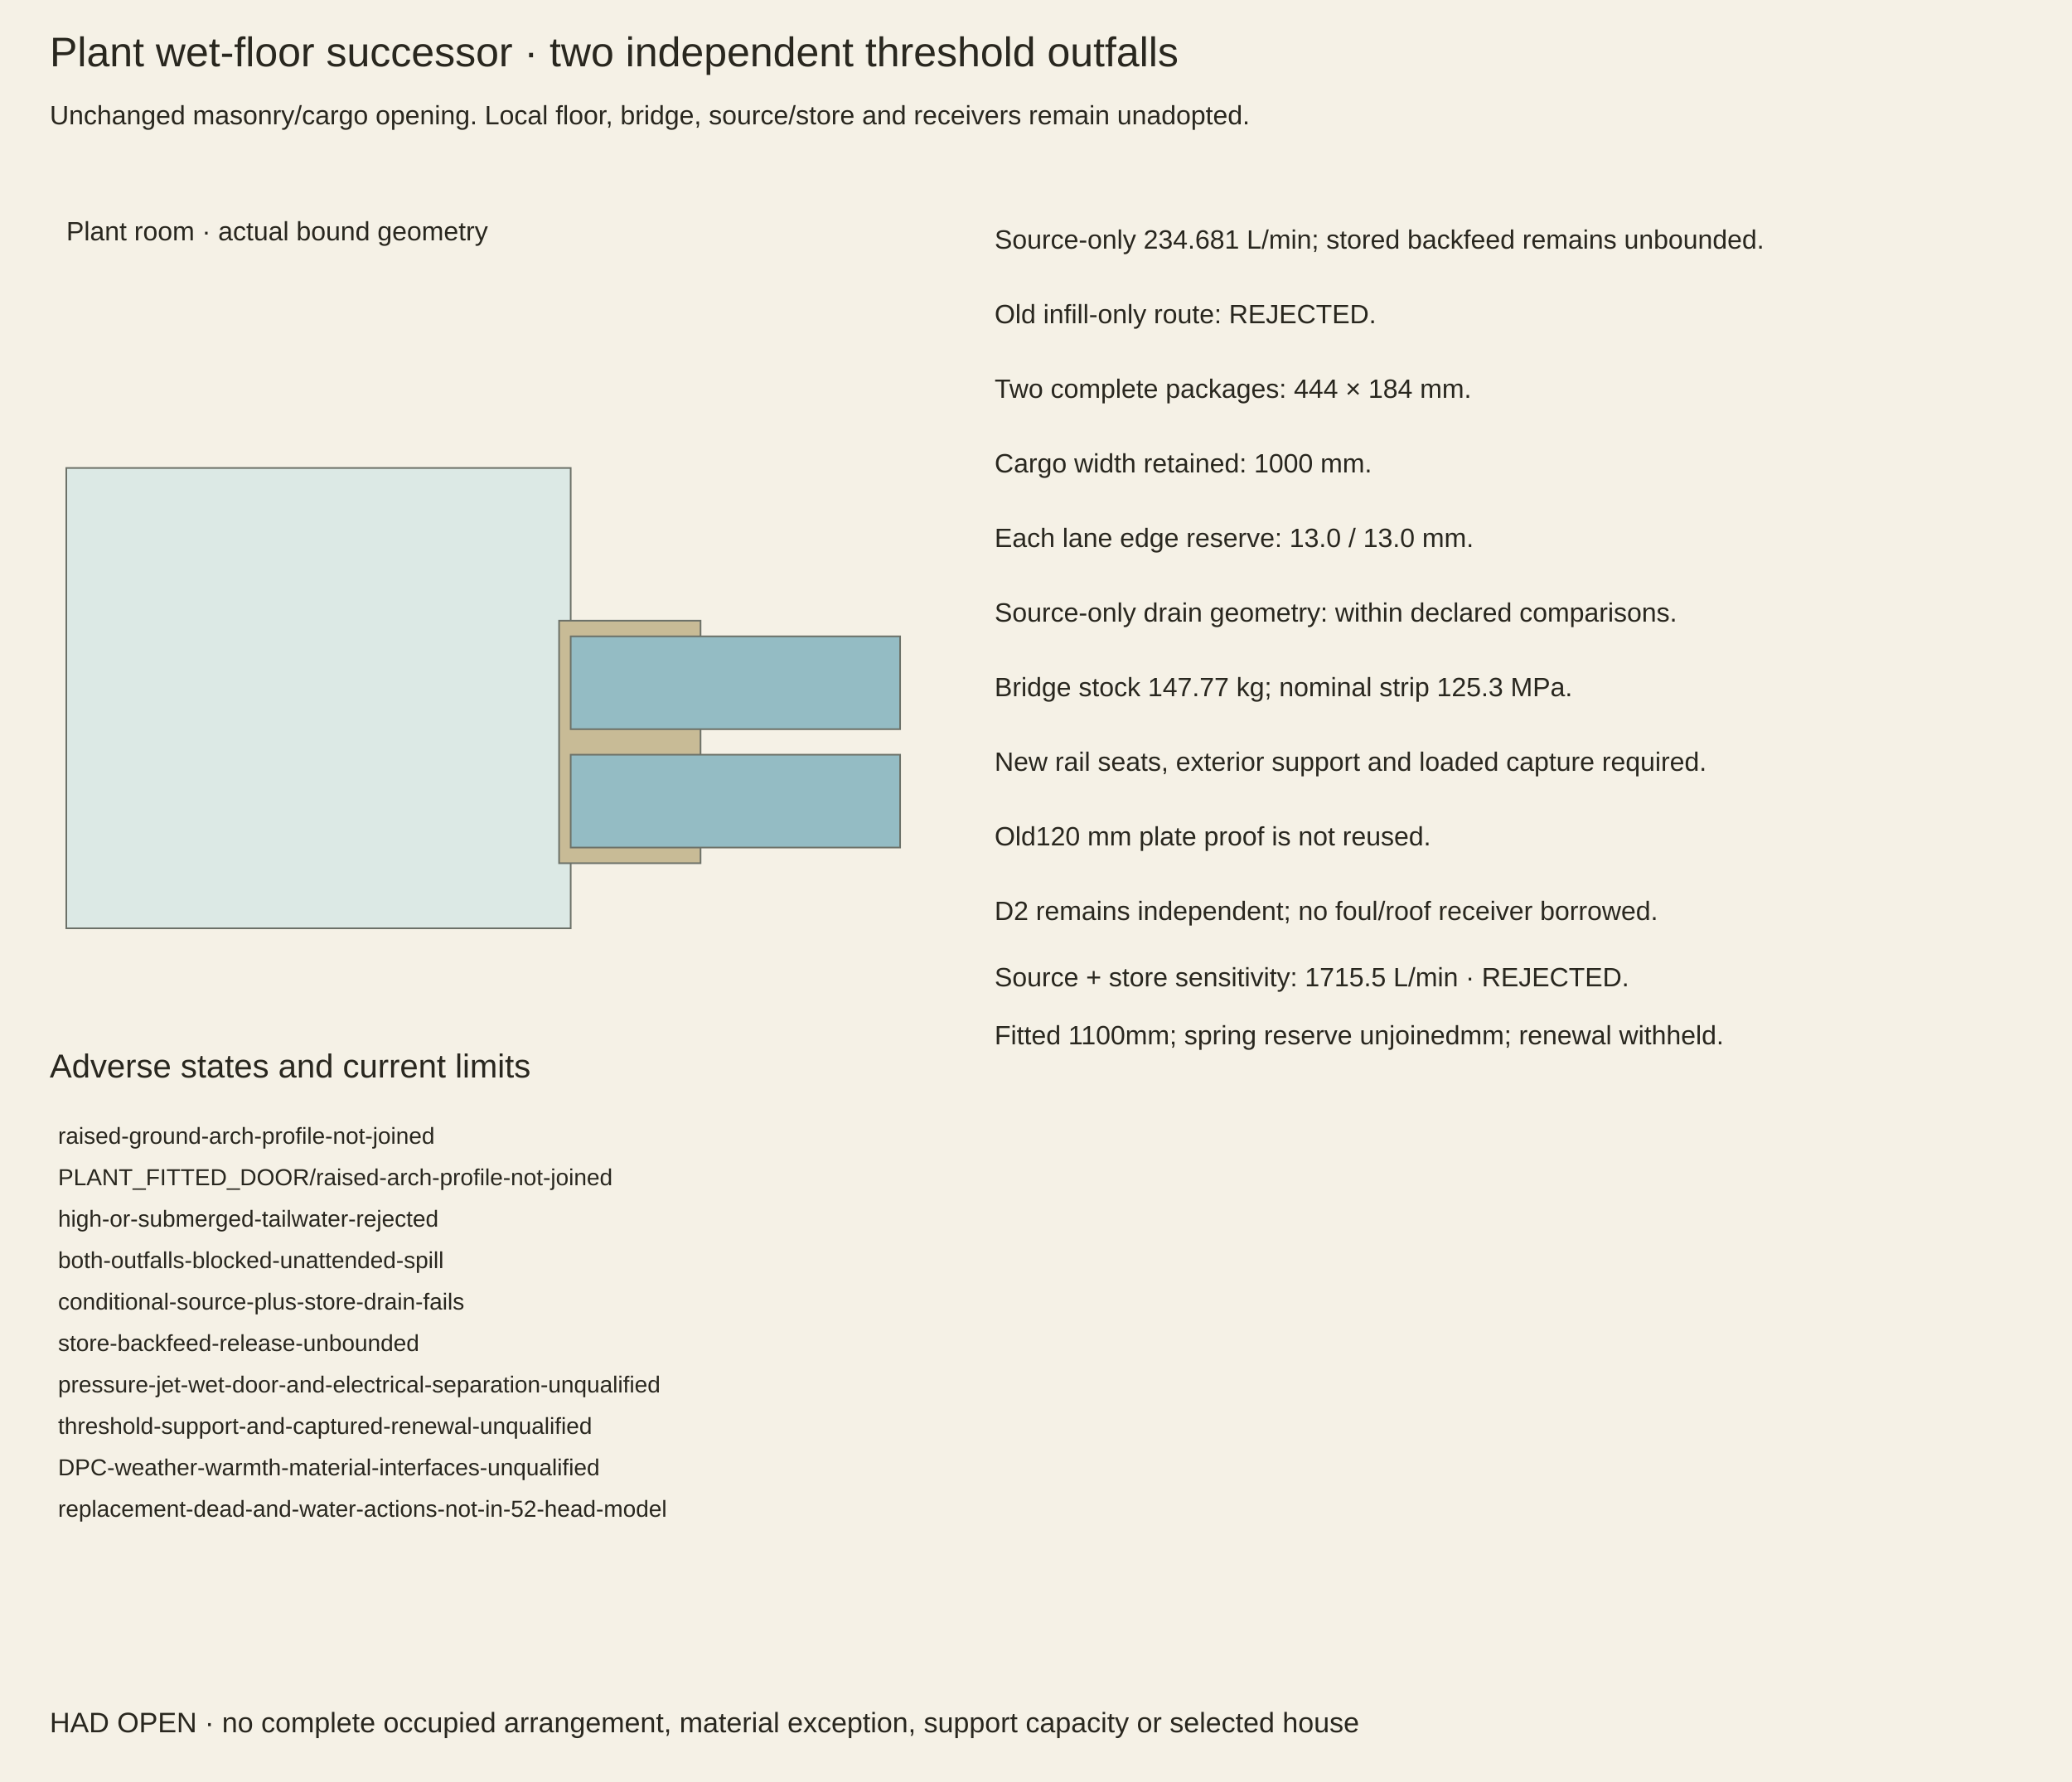
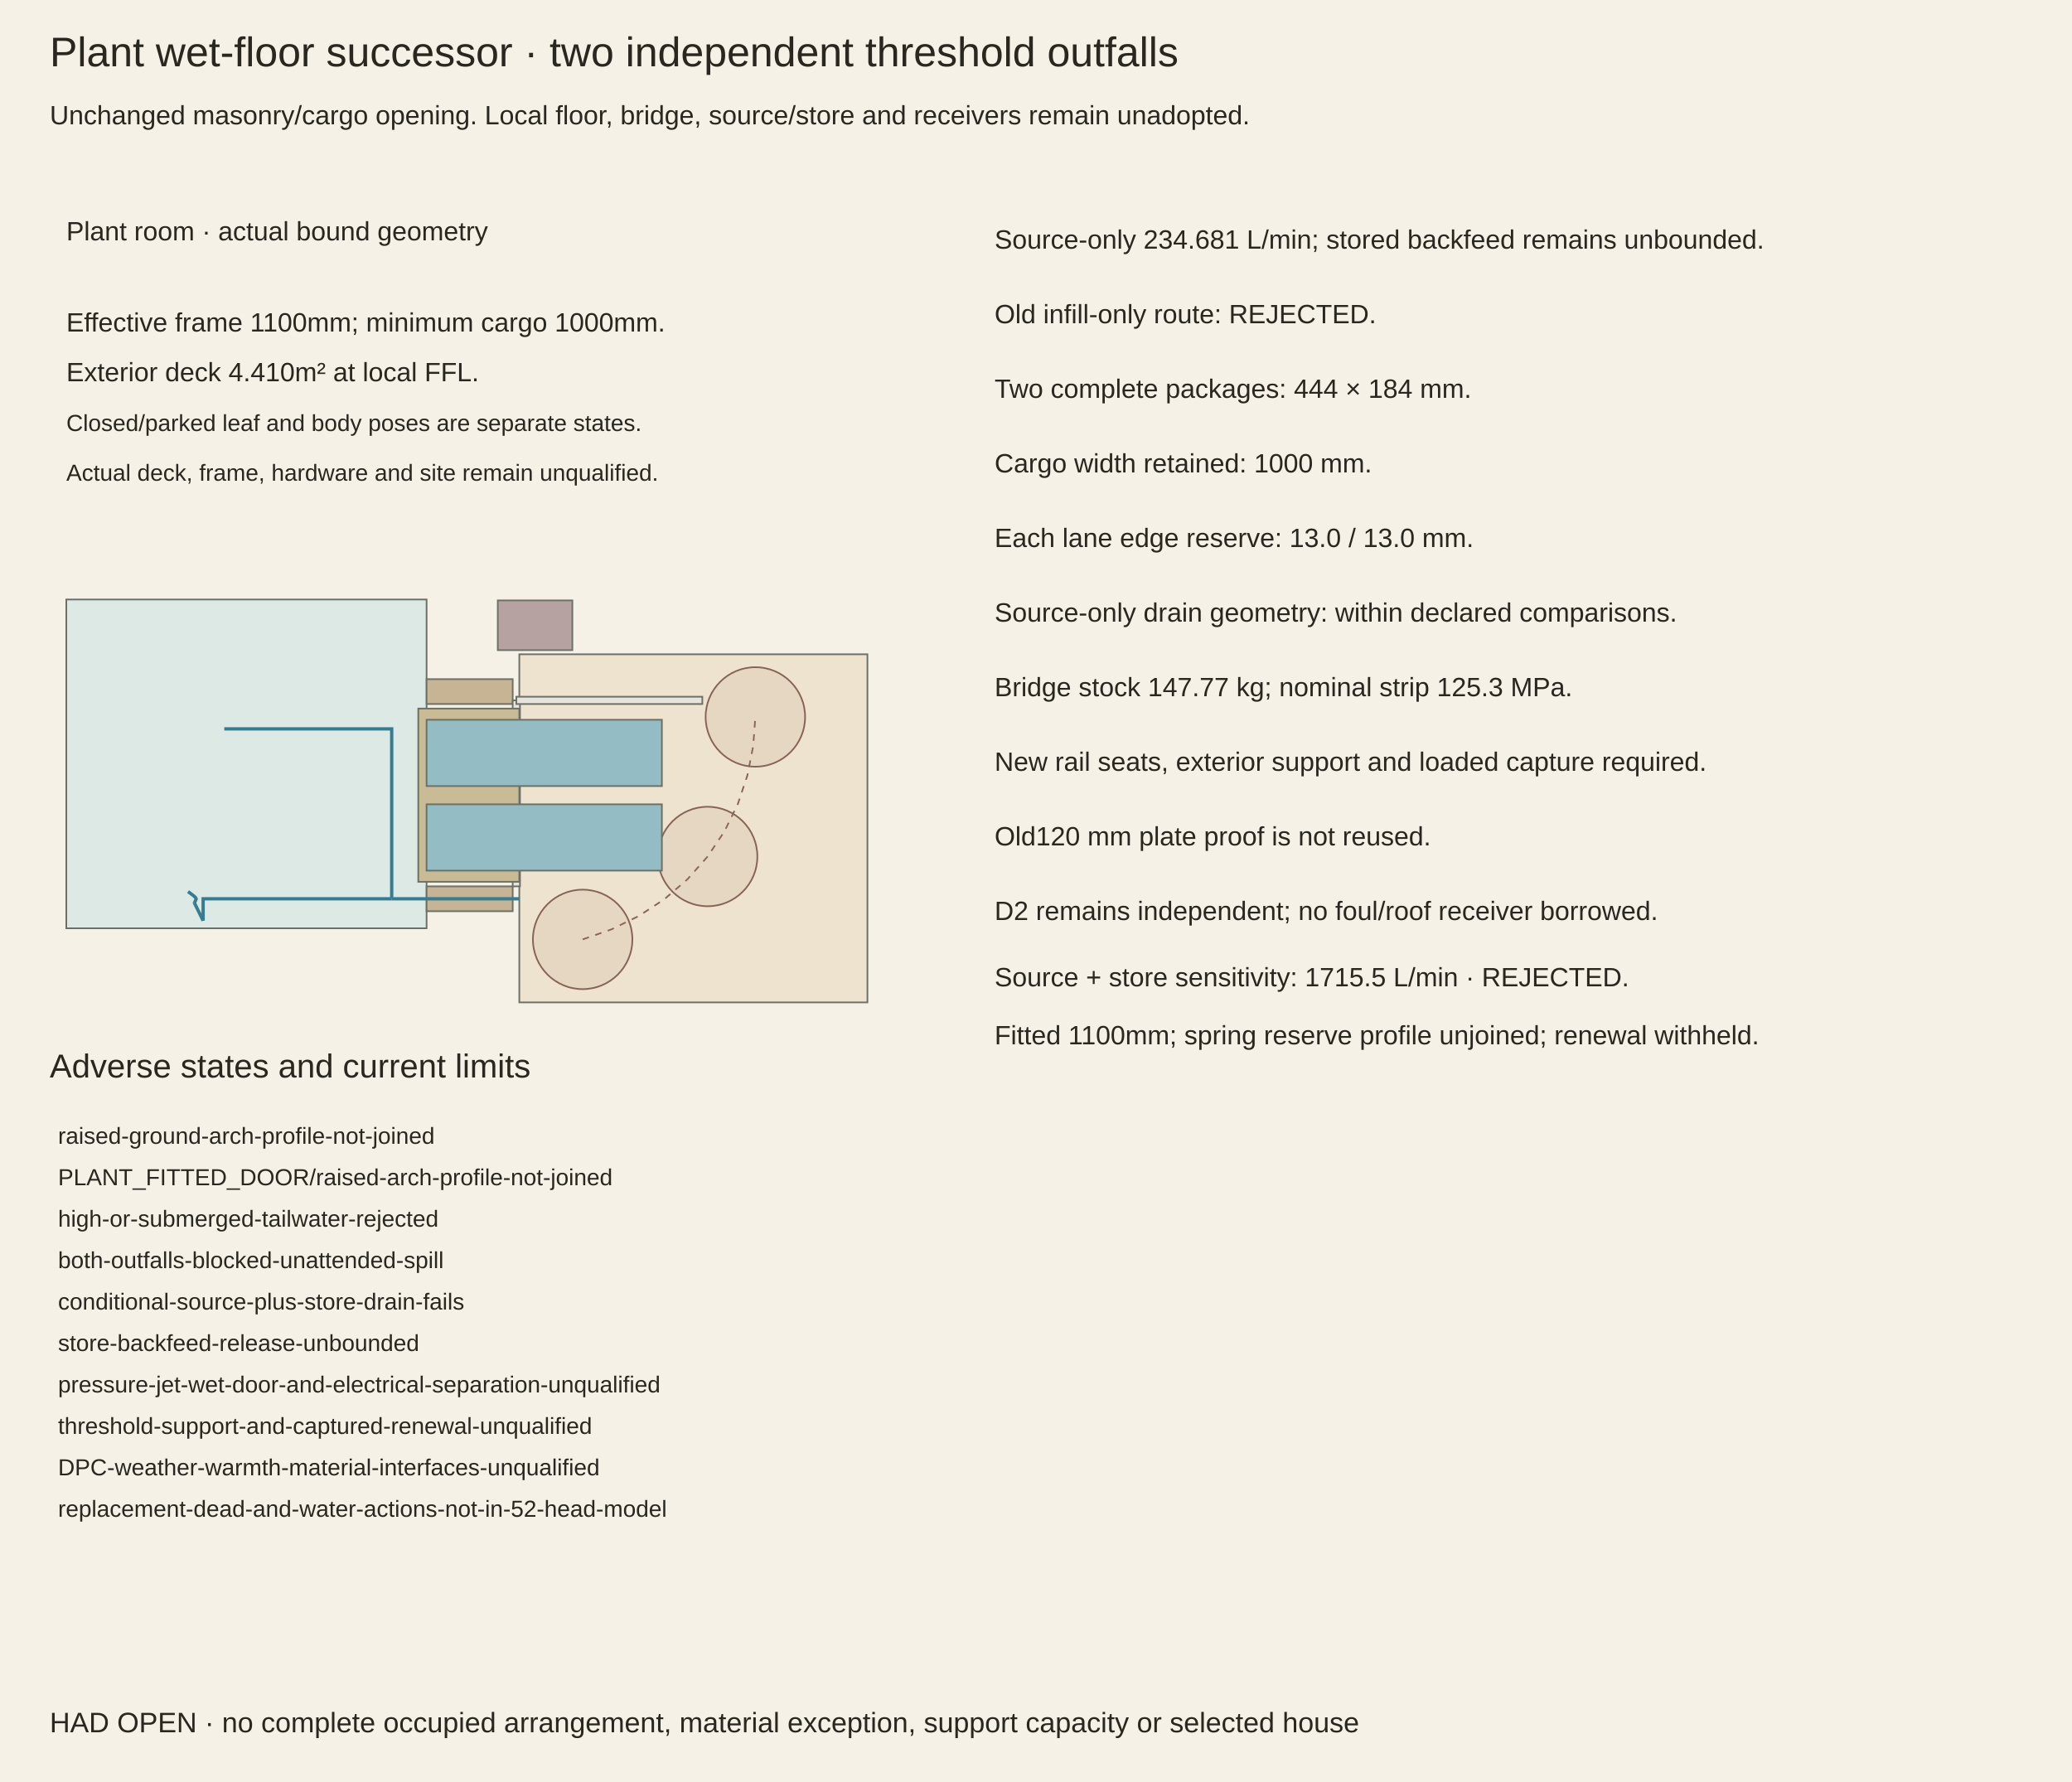
<svg xmlns="http://www.w3.org/2000/svg" width="1250" height="1075" viewBox="0 0 1250 1075">
  <rect width="1250" height="1075" fill="#f5f1e6" />
  <g font-family="Arial,sans-serif" fill="#29271f">
    <text x="30" y="40" font-size="25">Plant wet-floor successor · two independent threshold outfalls</text>
    <text x="30" y="75" font-size="16">Unchanged masonry/cargo opening. Local floor, bridge, source/store and receivers remain unadopted.</text>
-     <rect x="40" y="282.31" width="304.29" height="277.69" fill="#dce9e5" stroke="#6c7168" />
+     <rect x="40" y="361.65" width="217.35" height="198.35" fill="#dce9e5" stroke="#6c7168" />
    <text x="40" y="145" font-size="16">Plant room · actual bound geometry</text>
-     <rect x="337.29" y="374.43" width="85.33" height="146.3" fill="#c8bb96" stroke="#6c7168" />
-     <rect x="344.29" y="455.28" width="198.73" height="56" fill="#94bcc4" stroke="#6c7168" />
-     <rect x="344.29" y="383.88" width="198.73" height="56" fill="#94bcc4" stroke="#6c7168" />
+     <rect x="313.3" y="394.7" width="210" height="210" fill="#eee3ce" stroke="#6c7168" />
+     <rect x="257.35" y="534.7" width="51.95" height="15" fill="#c6b494" stroke="#6c7168" />
+     <rect x="257.35" y="409.7" width="51.95" height="15" fill="#c6b494" stroke="#6c7168" />
+     <rect x="300.3" y="362.2" width="45" height="30" fill="#b6a3a1" stroke="#6c7168" />
+     <rect x="309.3" y="422.5" width="4.4" height="112.2" fill="#e6e4dd" stroke="#6c7168" />
+     <rect x="311.5" y="420.3" width="112.2" height="4.4" fill="#e6e4dd" stroke="#6c7168" />
+     <polyline points="313.3,542.2 236.3,542.2 236.3,542.2" fill="none" stroke="#357d91" stroke-width="2" />
+     <polyline points="236.3,542.2 236.3,542.2" fill="none" stroke="#357d91" stroke-width="2" />
+     <polyline points="236.3,542.2 122.55,542.2 122.55,555.41" fill="none" stroke="#357d91" stroke-width="2" />
+     <polyline points="236.3,542.2 236.3,542.2 236.3,439.7 135.3,439.7" fill="none" stroke="#357d91" stroke-width="2" />
+     <polyline points="122.55,555.41 120.601,551.434 120.544,551.317 120.486,551.199 120.428,551.082 120.371,550.965 120.313,550.847 120.256,550.73 120.199,550.614 120.142,550.497 120.085,550.381 120.028,550.265 119.971,550.149 119.915,550.034 119.859,549.919 119.803,549.805 119.747,549.691 119.691,549.578 119.636,549.465 119.581,549.353 119.526,549.242 119.472,549.131 119.418,549.021 119.365,548.912 119.311,548.803 119.258,548.695 119.206,548.588 119.154,548.482 119.102,548.377 119.051,548.273 119.001,548.17 118.951,548.067 118.901,547.966 118.852,547.866 118.803,547.767 118.755,547.669 118.708,547.572 118.661,547.476 118.614,547.382 118.569,547.288 118.524,547.196 118.479,547.106 118.435,547.016 118.392,546.928 118.35,546.842 118.308,546.756 118.267,546.672 118.227,546.59 118.187,546.509 118.148,546.43 118.11,546.352 118.072,546.276 118.036,546.201 118,546.128 117.965,546.056 117.93,545.986 117.897,545.918 117.864,545.851 117.833,545.786 117.802,545.723 117.772,545.662 117.742,545.602 117.714,545.544 117.686,545.488 117.66,545.434 117.634,545.382 117.609,545.331 117.585,545.282 117.562,545.235 117.54,545.19 117.519,545.147 117.499,545.106 117.48,545.067 117.462,545.03 117.444,544.994 117.428,544.961 117.412,544.929 117.398,544.9 117.385,544.873 117.372,544.847 117.361,544.824 117.35,544.802 117.341,544.783 117.332,544.766 117.325,544.75 117.318,544.737 117.313,544.726 117.308,544.716 117.305,544.709 117.302,544.704 117.301,544.701 117.3,544.7 117.3,544.7" fill="none" stroke="#357d91" stroke-width="2" />
+     <polyline points="117.3,544.7 117.3,544.7 117.3,544.7 117.301,544.699 117.301,544.697 117.302,544.695 117.304,544.692 117.305,544.688 117.307,544.684 117.31,544.679 117.312,544.673 117.315,544.667 117.318,544.66 117.321,544.652 117.325,544.644 117.329,544.635 117.333,544.626 117.338,544.615 117.343,544.605 117.348,544.593 117.353,544.581 118.304,542.461 118.31,542.448 118.314,542.435 118.319,542.421 118.322,542.407 118.325,542.392 118.327,542.377 118.329,542.361 118.33,542.346 118.331,542.329 118.33,542.313 118.33,542.295 118.328,542.278 118.326,542.26 118.324,542.242 118.32,542.223 118.316,542.204 118.312,542.185 118.307,542.165 118.301,542.145 118.295,542.124 118.288,542.104 118.28,542.082 118.272,542.061 118.263,542.039 118.254,542.017 118.244,541.994 118.234,541.972 118.223,541.949 118.211,541.925 118.199,541.902 118.186,541.878 118.172,541.854 118.158,541.829 118.144,541.805 118.129,541.78 118.113,541.755 118.097,541.729 118.08,541.703 118.063,541.678 118.045,541.652 118.026,541.625 118.008,541.599 117.988,541.572 117.968,541.545 117.948,541.519 117.927,541.491 117.905,541.464 117.883,541.437 117.861,541.409 117.838,541.381 117.815,541.354 117.791,541.326 117.767,541.298 117.742,541.27 117.717,541.241 117.691,541.213 117.665,541.185 117.639,541.156 117.612,541.128 117.584,541.099 117.557,541.071 117.529,541.042 117.5,541.014 117.472,540.985 117.442,540.956 117.413,540.928 117.383,540.899 117.353,540.871 117.323,540.842 117.292,540.814 117.261,540.785 117.229,540.757 117.198,540.729 117.166,540.701 117.133,540.673 117.101,540.645 117.068,540.617 117.035,540.589 117.002,540.561 116.969,540.534 116.935,540.506 116.901,540.479 116.867,540.452 116.833,540.425 116.799,540.398 116.765,540.372 113.45,537.829" fill="none" stroke="#357d91" stroke-width="2" />
+     <polyline points="351.5,566.7 368.82,560.67 385.318,552.608 400.71,542.517 414.675,530.482 426.9,516.687 437.116,501.405 445.136,484.98 450.878,467.787 454.363,450.19 455.7,432.5" fill="none" stroke="#866457" stroke-dasharray="4 4" />
+     <circle cx="351.5" cy="566.7" r="30" fill="#ad8369" fill-opacity=".12" stroke="#866457" />
+     <circle cx="426.9" cy="516.687" r="30" fill="#ad8369" fill-opacity=".12" stroke="#866457" />
+     <circle cx="455.7" cy="432.5" r="30" fill="#ad8369" fill-opacity=".12" stroke="#866457" />
+     <text x="40" y="200" font-size="16">Effective frame 1100mm; minimum cargo 1000mm.</text>
+     <text x="40" y="230" font-size="16">Exterior deck 4.410m² at local FFL.</text>
+     <text x="40" y="260" font-size="14">Closed/parked leaf and body poses are separate states.</text>
+     <text x="40" y="290" font-size="14">Actual deck, frame, hardware and site remain unqualified.</text>
+     <rect x="252.35" y="427.45" width="60.95" height="104.5" fill="#c8bb96" stroke="#6c7168" />
+     <rect x="257.35" y="485.2" width="141.95" height="40" fill="#94bcc4" stroke="#6c7168" />
+     <rect x="257.35" y="434.2" width="141.95" height="40" fill="#94bcc4" stroke="#6c7168" />
    <text x="600" y="150" font-size="16">Source-only 234.681 L/min; stored backfeed remains unbounded.</text>
    <text x="600" y="195" font-size="16">Old infill-only route: REJECTED.</text>
    <text x="600" y="240" font-size="16">Two complete packages: 444 × 184 mm.</text>
    <text x="600" y="285" font-size="16">Cargo width retained: 1000 mm.</text>
    <text x="600" y="330" font-size="16">Each lane edge reserve: 13.0 / 13.0 mm.</text>
    <text x="600" y="375" font-size="16">Source-only drain geometry: within declared comparisons.</text>
    <text x="600" y="420" font-size="16">Bridge stock 147.77 kg; nominal strip 125.3 MPa.</text>
    <text x="600" y="465" font-size="16">New rail seats, exterior support and loaded capture required.</text>
    <text x="600" y="510" font-size="16">Old120 mm plate proof is not reused.</text>
    <text x="600" y="555" font-size="16">D2 remains independent; no foul/roof receiver borrowed.</text>
    <text x="600" y="595" font-size="16">Source + store sensitivity: 1715.5 L/min · REJECTED.</text>
-     <text x="600" y="630" font-size="16">Fitted 1100mm; spring reserve unjoinedmm; renewal withheld.</text>
+     <text x="600" y="630" font-size="16">Fitted 1100mm; spring reserve profile unjoined; renewal withheld.</text>
    <text x="30" y="650" font-size="20">Adverse states and current limits</text>
    <text x="35" y="690" font-size="14">raised-ground-arch-profile-not-joined</text>
    <text x="35" y="715" font-size="14">PLANT_FITTED_DOOR/raised-arch-profile-not-joined</text>
    <text x="35" y="740" font-size="14">high-or-submerged-tailwater-rejected</text>
    <text x="35" y="765" font-size="14">both-outfalls-blocked-unattended-spill</text>
    <text x="35" y="790" font-size="14">conditional-source-plus-store-drain-fails</text>
    <text x="35" y="815" font-size="14">store-backfeed-release-unbounded</text>
    <text x="35" y="840" font-size="14">pressure-jet-wet-door-and-electrical-separation-unqualified</text>
    <text x="35" y="865" font-size="14">threshold-support-and-captured-renewal-unqualified</text>
    <text x="35" y="890" font-size="14">DPC-weather-warmth-material-interfaces-unqualified</text>
    <text x="35" y="915" font-size="14">replacement-dead-and-water-actions-not-in-52-head-model</text>
    <text x="30" y="1045" font-size="17">HAD OPEN · no complete occupied arrangement, material exception, support capacity or selected house</text>
  </g>
</svg>
